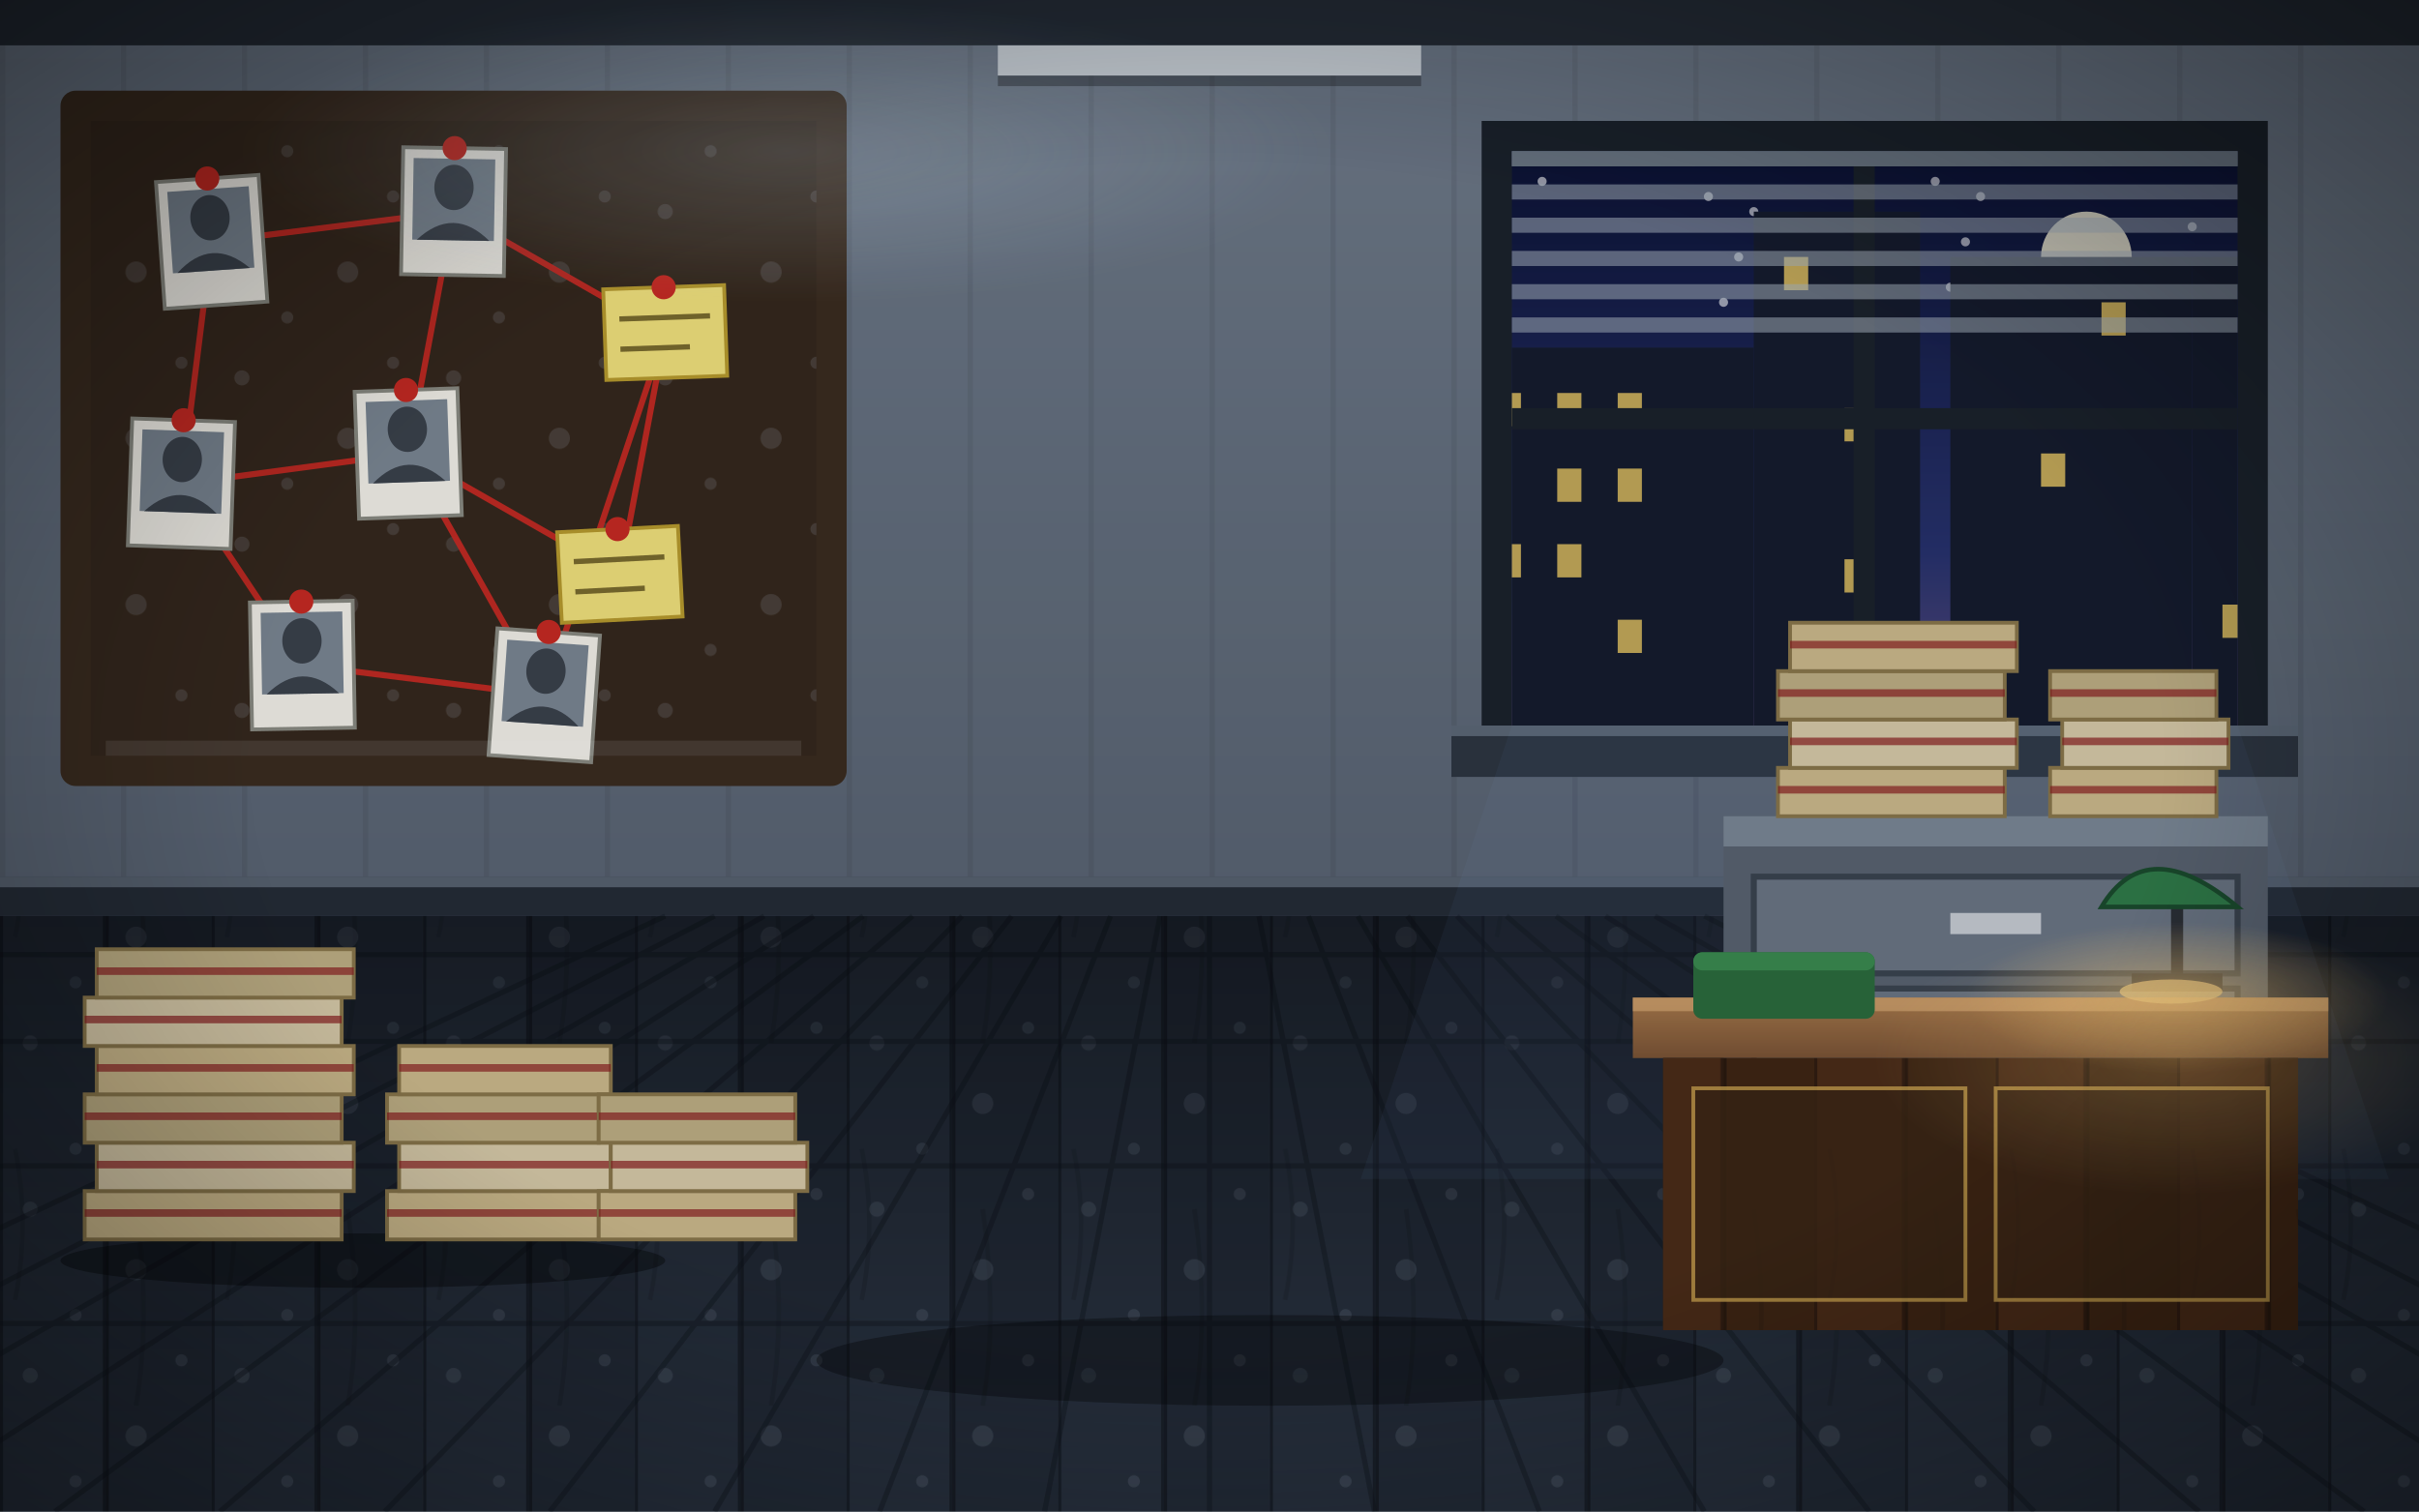
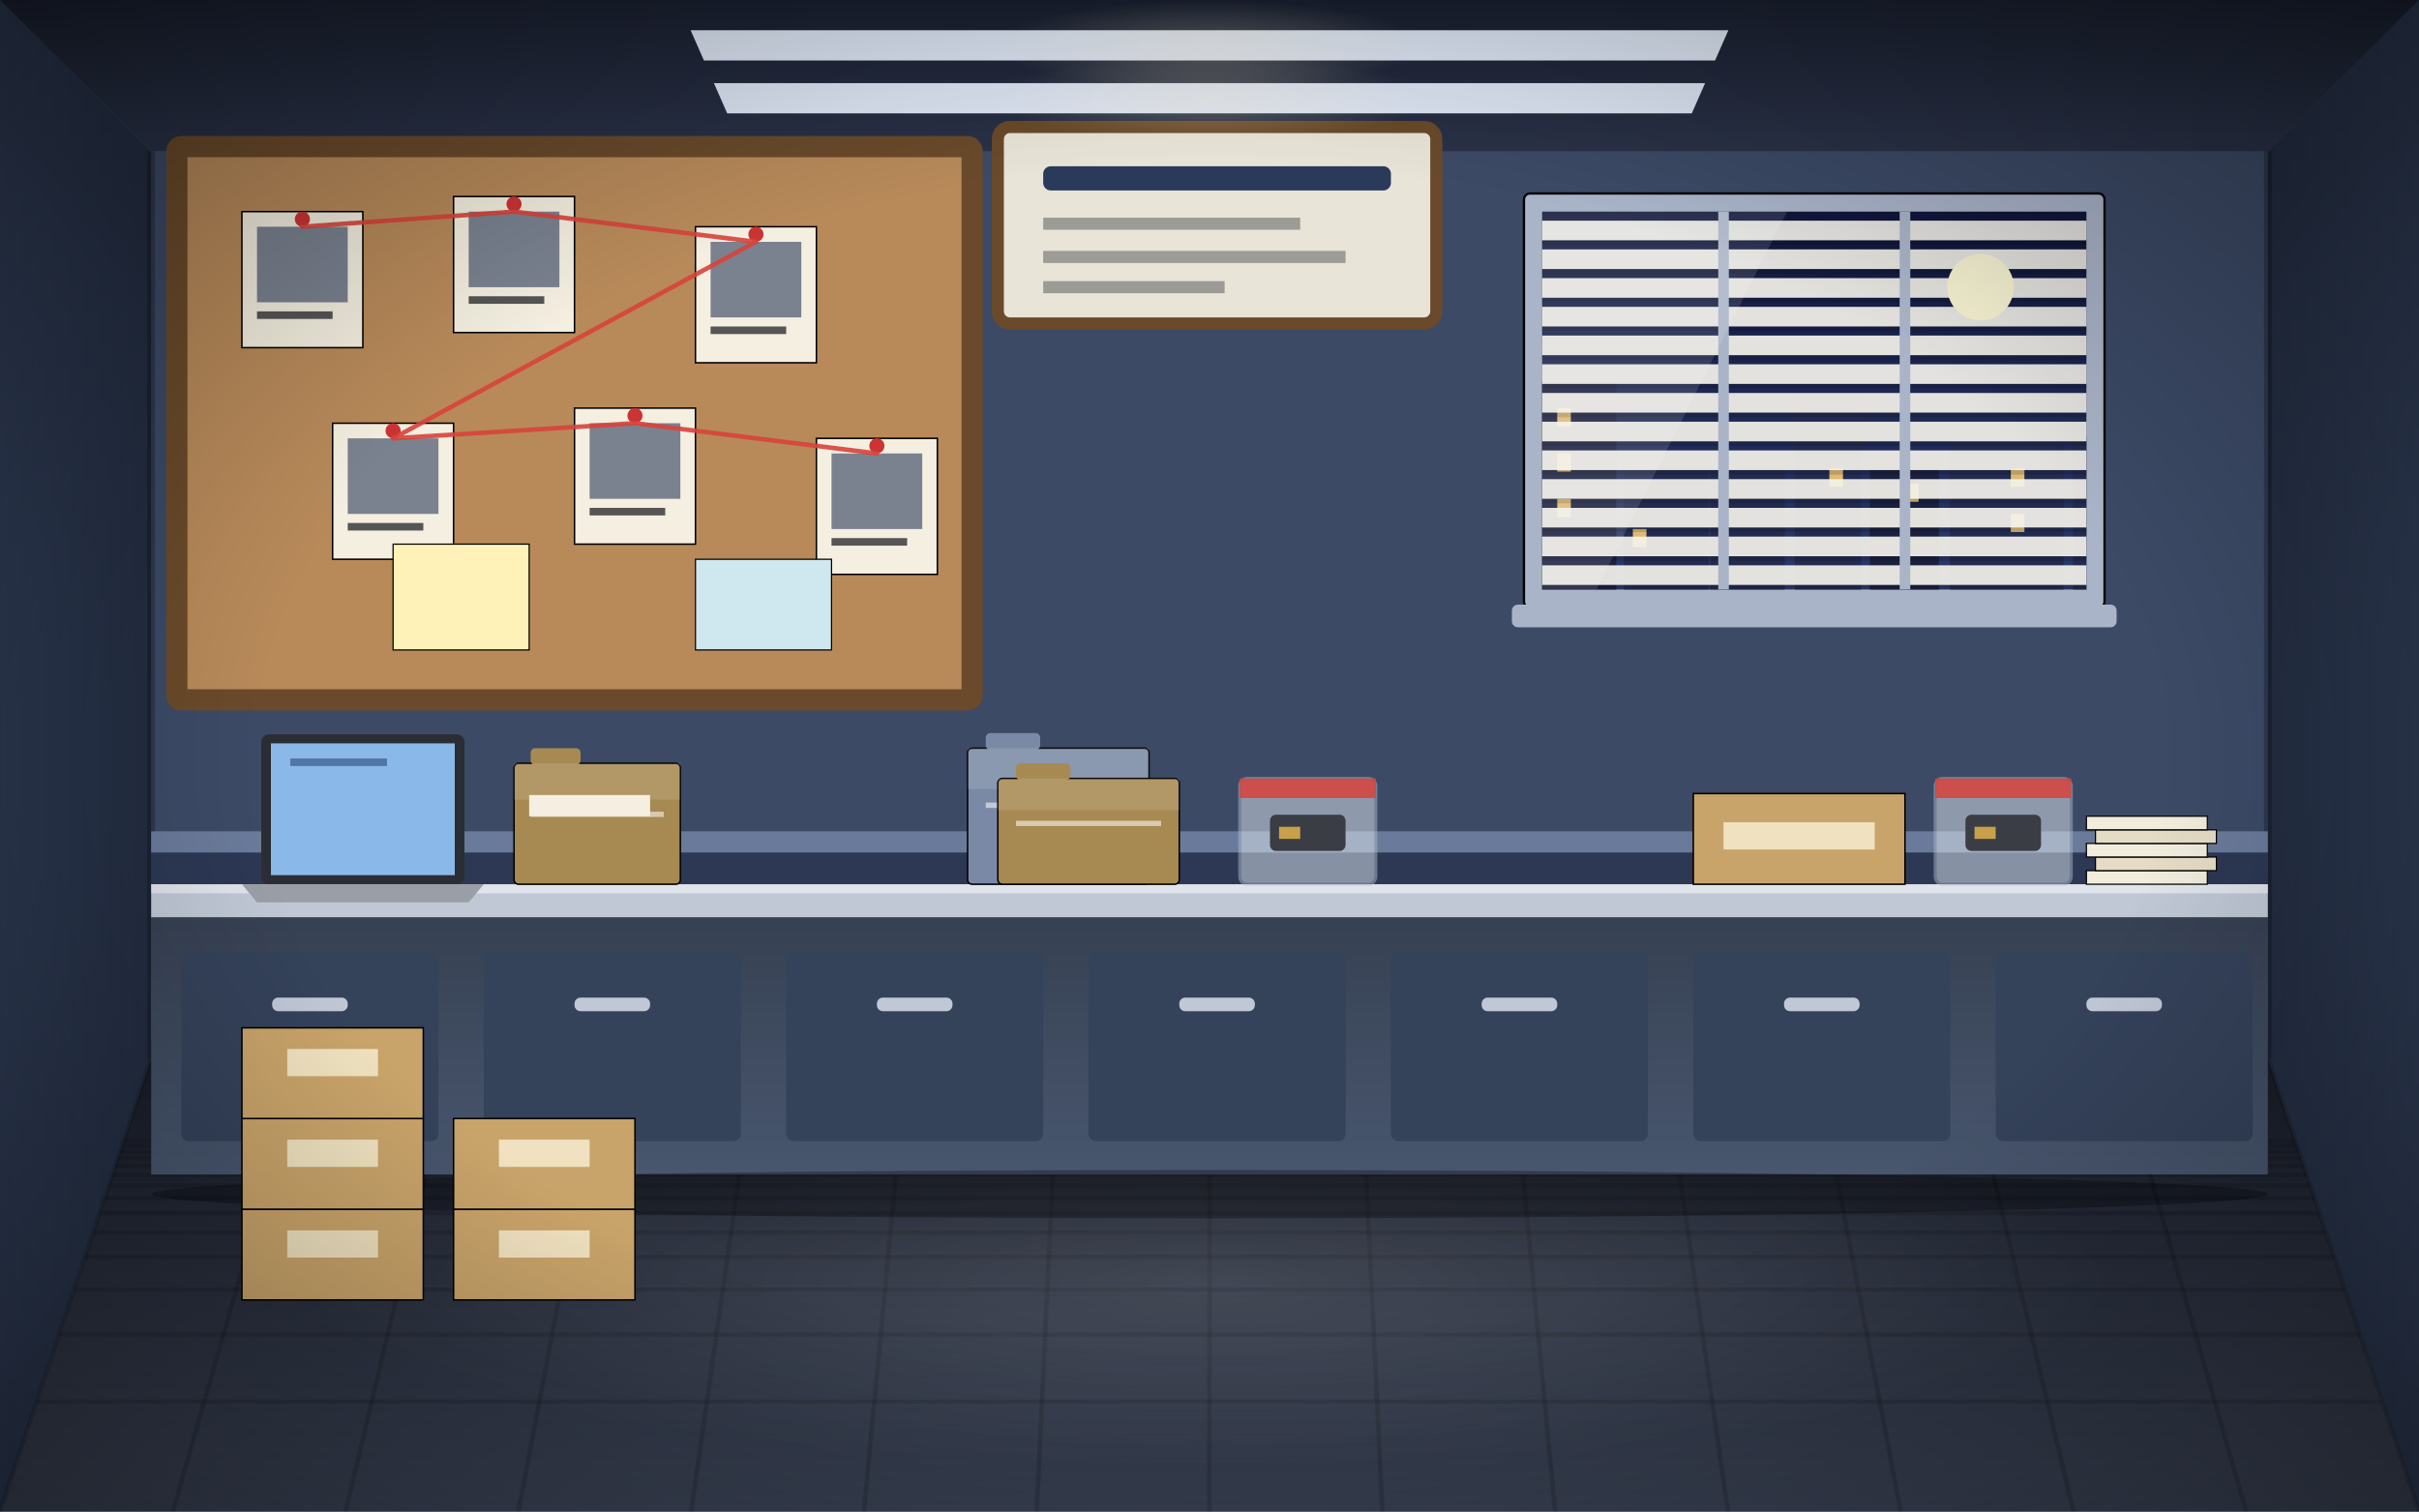
- <svg xmlns="http://www.w3.org/2000/svg" viewBox="0 0 160 100" preserveAspectRatio="xMidYMid slice" width="100%" height="100%">
+ <svg xmlns="http://www.w3.org/2000/svg" viewBox="0 0 160 100" preserveAspectRatio="xMidYMid slice" width="1920" height="1200">
  <defs>
-     <radialGradient id="vgl20" cx="0.5" cy="0.5" r="0.78">
+     <linearGradient id="pr1" x1="0" y1="0" x2="1" y2="0">
+       <stop offset="0" stop-color="#2c3850" />
+       <stop offset="1" stop-color="#222c40" />
+     </linearGradient>
+     <linearGradient id="pr2" x1="0" y1="0" x2="1" y2="0">
+       <stop offset="0" stop-color="#222c40" />
+       <stop offset="1" stop-color="#2c3850" />
+     </linearGradient>
+     <linearGradient id="pr3" x1="0" y1="0" x2="0" y2="1">
+       <stop offset="0" stop-color="#1a2030" />
+       <stop offset="1" stop-color="#2a3248" />
+     </linearGradient>
+     <linearGradient id="pr4" x1="0" y1="0" x2="0" y2="1">
+       <stop offset="0" stop-color="#171b26" />
+       <stop offset="1" stop-color="#3a4254" />
+     </linearGradient>
+     <radialGradient id="pr5" cx="0.5" cy="0.5" r="0.5">
+       <stop offset="0" stop-color="#fff" stop-opacity="0.12" />
+       <stop offset="1" stop-color="#fff" stop-opacity="0" />
+     </radialGradient>
+     <linearGradient id="pr6" x1="0" y1="0" x2="0" y2="1">
+       <stop offset="0" stop-color="#10163a" />
+       <stop offset="1" stop-color="#2a3a6a" />
+     </linearGradient>
+     <clipPath id="pr7">
+       <rect x="102" y="14" width="36" height="25" />
+     </clipPath>
+     <linearGradient id="pr8" x1="0" y1="0" x2="0" y2="1">
+       <stop offset="0" stop-color="#000" stop-opacity="0.25" />
+       <stop offset="1" stop-color="#000" stop-opacity="0" />
+     </linearGradient>
+     <radialGradient id="pr9" cx="0.5" cy="0.5" r="0.5">
+       <stop offset="0" stop-color="#fff4d0" stop-opacity="0.25" />
+       <stop offset="1" stop-color="#fff4d0" stop-opacity="0" />
+     </radialGradient>
+     <radialGradient id="pr10" cx="0.5" cy="0.5" r="0.5">
+       <stop offset="0" stop-color="#fff4d0" stop-opacity="0.25" />
+       <stop offset="1" stop-color="#fff4d0" stop-opacity="0" />
+     </radialGradient>
+     <radialGradient id="pr11" cx="0.5" cy="0.5" r="0.78">
      <stop offset="0.5" stop-color="#000" stop-opacity="0" />
-       <stop offset="1" stop-color="#000" stop-opacity="0.55" />
-     </radialGradient>
-     <linearGradient id="pwl20" x1="0" y1="0" x2="0" y2="1">
-       <stop offset="0" stop-color="#6f7a88" />
-       <stop offset="1" stop-color="#4a5360" />
-     </linearGradient>
-     <pattern id="cpl20" width="14" height="24" patternUnits="userSpaceOnUse">
-       <rect width="14" height="24" fill="#2a3340" />
-       <rect x="7" width="7" height="24" fill="#252d39" />
-       <path d="M0 0V24M7 0V24" stroke="#000" stroke-opacity=".35" stroke-width=".4" />
-       <path d="M1 4Q2 9 1 14M9 8Q10 15 9 21" stroke="#000" stroke-opacity=".12" stroke-width=".3" fill="none" />
-     </pattern>
-     <pattern id="spl20" width="14" height="11" patternUnits="userSpaceOnUse">
-       <circle cx="2" cy="3" r=".5" fill="#8a97a8" opacity="0.22" />
-       <circle cx="9" cy="7" r=".7" fill="#8a97a8" opacity="0.22" />
-       <circle cx="12" cy="2" r=".4" fill="#8a97a8" opacity="0.22" />
-       <circle cx="5" cy="10" r=".4" fill="#8a97a8" opacity="0.22" />
-     </pattern>
-     <linearGradient id="fgll20" x1="0" y1="0" x2="0" y2="1">
-       <stop offset="0" stop-color="#000" stop-opacity="0.45" />
-       <stop offset="1" stop-color="#000" stop-opacity="0" />
-     </linearGradient>
-     <pattern id="ckl20" width="14" height="11" patternUnits="userSpaceOnUse">
-       <circle cx="2" cy="3" r=".5" fill="#4a3220" opacity="0.45" />
-       <circle cx="9" cy="7" r=".7" fill="#4a3220" opacity="0.45" />
-       <circle cx="12" cy="2" r=".4" fill="#4a3220" opacity="0.45" />
-       <circle cx="5" cy="10" r=".4" fill="#4a3220" opacity="0.45" />
-     </pattern>
-     <linearGradient id="nkl20" x1="0" y1="0" x2="0" y2="1">
-       <stop offset="0" stop-color="#0a1030" />
-       <stop offset="0.7" stop-color="#26306a" />
-       <stop offset="1" stop-color="#5a4a7a" />
-     </linearGradient>
-     <clipPath id="cwl20">
-       <rect x="100" y="10" width="48" height="38" />
-     </clipPath>
-     <linearGradient id="tpl20" x1="0" y1="0" x2="0" y2="1">
-       <stop offset="0" stop-color="#a87848" />
-       <stop offset="1" stop-color="#7a5232" />
-     </linearGradient>
-     <pattern id="wdl20" width="12" height="24" patternUnits="userSpaceOnUse">
-       <rect width="12" height="24" fill="#4a2a14" />
-       <rect x="6" width="6" height="24" fill="#3e2410" />
-       <path d="M0 0V24M6 0V24" stroke="#000" stroke-opacity=".35" stroke-width=".4" />
-       <path d="M1 4Q2 9 1 14M8 8Q9 15 8 21" stroke="#000" stroke-opacity=".12" stroke-width=".3" fill="none" />
-     </pattern>
-     <radialGradient id="lml20" cx="0.5" cy="0.5" r="0.5">
-       <stop offset="0" stop-color="#ffcf7a" stop-opacity="0.5" />
-       <stop offset="1" stop-color="#ffcf7a" stop-opacity="0" />
-     </radialGradient>
-     <radialGradient id="cll20" cx="0.5" cy="0.5" r="0.5">
-       <stop offset="0" stop-color="#dff2ff" stop-opacity="0.35" />
-       <stop offset="1" stop-color="#dff2ff" stop-opacity="0" />
+       <stop offset="1" stop-color="#000" stop-opacity="0.5" />
    </radialGradient>
  </defs>
-   <rect x="0" y="0" width="160" height="100" fill="url(#pwl20)" />
-   <rect x="0" y="0" width="0.35" height="66" fill="#000" opacity=".07" />
-   <rect x="8" y="0" width="0.35" height="66" fill="#000" opacity=".07" />
-   <rect x="16" y="0" width="0.35" height="66" fill="#000" opacity=".07" />
-   <rect x="24" y="0" width="0.35" height="66" fill="#000" opacity=".07" />
-   <rect x="32" y="0" width="0.35" height="66" fill="#000" opacity=".07" />
-   <rect x="40" y="0" width="0.35" height="66" fill="#000" opacity=".07" />
-   <rect x="48" y="0" width="0.35" height="66" fill="#000" opacity=".07" />
-   <rect x="56" y="0" width="0.35" height="66" fill="#000" opacity=".07" />
-   <rect x="64" y="0" width="0.35" height="66" fill="#000" opacity=".07" />
-   <rect x="72" y="0" width="0.35" height="66" fill="#000" opacity=".07" />
-   <rect x="80" y="0" width="0.35" height="66" fill="#000" opacity=".07" />
-   <rect x="88" y="0" width="0.35" height="66" fill="#000" opacity=".07" />
-   <rect x="96" y="0" width="0.35" height="66" fill="#000" opacity=".07" />
-   <rect x="104" y="0" width="0.35" height="66" fill="#000" opacity=".07" />
-   <rect x="112" y="0" width="0.35" height="66" fill="#000" opacity=".07" />
-   <rect x="120" y="0" width="0.35" height="66" fill="#000" opacity=".07" />
-   <rect x="128" y="0" width="0.35" height="66" fill="#000" opacity=".07" />
-   <rect x="136" y="0" width="0.35" height="66" fill="#000" opacity=".07" />
-   <rect x="144" y="0" width="0.35" height="66" fill="#000" opacity=".07" />
-   <rect x="152" y="0" width="0.35" height="66" fill="#000" opacity=".07" />
-   <rect x="0" y="58" width="160" height="2.6" fill="#232a33" />
-   <rect x="0" y="58" width="160" height="0.7" fill="#8a97a8" opacity=".5" />
-   <rect x="0" y="0" width="160" height="3" fill="#232a33" />
-   <rect x="0" y="60.6" width="160" height="39.4" fill="url(#cpl20)" />
-   <rect x="0" y="60.6" width="160" height="39.4" fill="url(#spl20)" />
-   <g stroke="#10151c" stroke-width=".35" opacity="0.4">
-     <line x1="44" y1="60.6" x2="-40" y2="100" />
-     <line x1="47.273" y1="60.6" x2="-29.091" y2="100" />
-     <line x1="50.545" y1="60.6" x2="-18.182" y2="100" />
-     <line x1="53.818" y1="60.6" x2="-7.273" y2="100" />
-     <line x1="57.091" y1="60.6" x2="3.636" y2="100" />
-     <line x1="60.364" y1="60.6" x2="14.545" y2="100" />
-     <line x1="63.636" y1="60.6" x2="25.455" y2="100" />
-     <line x1="66.909" y1="60.6" x2="36.364" y2="100" />
-     <line x1="70.182" y1="60.6" x2="47.273" y2="100" />
-     <line x1="73.455" y1="60.6" x2="58.182" y2="100" />
-     <line x1="76.727" y1="60.6" x2="69.091" y2="100" />
-     <line x1="80" y1="60.6" x2="80" y2="100" />
-     <line x1="83.273" y1="60.6" x2="90.909" y2="100" />
-     <line x1="86.545" y1="60.6" x2="101.818" y2="100" />
-     <line x1="89.818" y1="60.6" x2="112.727" y2="100" />
-     <line x1="93.091" y1="60.6" x2="123.636" y2="100" />
-     <line x1="96.364" y1="60.6" x2="134.545" y2="100" />
-     <line x1="99.636" y1="60.6" x2="145.455" y2="100" />
-     <line x1="102.909" y1="60.6" x2="156.364" y2="100" />
-     <line x1="106.182" y1="60.6" x2="167.273" y2="100" />
-     <line x1="109.455" y1="60.6" x2="178.182" y2="100" />
-     <line x1="112.727" y1="60.6" x2="189.091" y2="100" />
-     <line x1="116" y1="60.6" x2="200" y2="100" />
-     <line x1="0" y1="63.154" x2="160" y2="63.154" />
-     <line x1="0" y1="68.898" x2="160" y2="68.898" />
-     <line x1="0" y1="77.133" x2="160" y2="77.133" />
-     <line x1="0" y1="87.562" x2="160" y2="87.562" />
+   <rect x="0" y="0" width="160" height="100" fill="#3c4a66" />
+   <polygon points="0,0 10,10 10,70 0,100" fill="url(#pr1)" />
+   <polygon points="160,0 150,10 150,70 160,100" fill="url(#pr2)" />
+   <rect x="10" y="10" width="140" height="60" fill="#3c4a66" />
+   <polygon points="0,0 160,0 150,10 10,10" fill="url(#pr3)" />
+   <polygon points="0,100 10,70 150,70 160,100" fill="url(#pr4)" />
+   <line x1="10" y1="70" x2="-3.5" y2="110.5" stroke="#000" stroke-width="0.3" opacity="0.16" />
+   <line x1="20" y1="70" x2="8.43" y2="110.5" stroke="#000" stroke-width="0.3" opacity="0.16" />
+   <line x1="30" y1="70" x2="20.36" y2="110.5" stroke="#000" stroke-width="0.3" opacity="0.16" />
+   <line x1="40" y1="70" x2="32.29" y2="110.5" stroke="#000" stroke-width="0.3" opacity="0.16" />
+   <line x1="50" y1="70" x2="44.21" y2="110.5" stroke="#000" stroke-width="0.3" opacity="0.16" />
+   <line x1="60" y1="70" x2="56.14" y2="110.5" stroke="#000" stroke-width="0.3" opacity="0.16" />
+   <line x1="70" y1="70" x2="68.07" y2="110.5" stroke="#000" stroke-width="0.3" opacity="0.16" />
+   <line x1="80" y1="70" x2="80" y2="110.5" stroke="#000" stroke-width="0.3" opacity="0.16" />
+   <line x1="90" y1="70" x2="91.93" y2="110.5" stroke="#000" stroke-width="0.3" opacity="0.16" />
+   <line x1="100" y1="70" x2="103.86" y2="110.5" stroke="#000" stroke-width="0.3" opacity="0.16" />
+   <line x1="110" y1="70" x2="115.79" y2="110.5" stroke="#000" stroke-width="0.3" opacity="0.16" />
+   <line x1="120" y1="70" x2="127.71" y2="110.5" stroke="#000" stroke-width="0.3" opacity="0.16" />
+   <line x1="130" y1="70" x2="139.64" y2="110.5" stroke="#000" stroke-width="0.3" opacity="0.16" />
+   <line x1="140" y1="70" x2="151.57" y2="110.5" stroke="#000" stroke-width="0.3" opacity="0.16" />
+   <line x1="150" y1="70" x2="163.5" y2="110.5" stroke="#000" stroke-width="0.3" opacity="0.16" />
+   <line x1="2.42" y1="92.73" x2="157.58" y2="92.73" stroke="#000" stroke-width="0.28" opacity="0.144" />
+   <line x1="3.9" y1="88.29" x2="156.1" y2="88.29" stroke="#000" stroke-width="0.28" opacity="0.144" />
+   <line x1="4.9" y1="85.31" x2="155.1" y2="85.31" stroke="#000" stroke-width="0.28" opacity="0.144" />
+   <line x1="5.61" y1="83.16" x2="154.39" y2="83.16" stroke="#000" stroke-width="0.28" opacity="0.144" />
+   <line x1="6.15" y1="81.54" x2="153.85" y2="81.54" stroke="#000" stroke-width="0.28" opacity="0.144" />
+   <line x1="6.58" y1="80.27" x2="153.42" y2="80.27" stroke="#000" stroke-width="0.28" opacity="0.144" />
+   <line x1="6.91" y1="79.26" x2="153.09" y2="79.26" stroke="#000" stroke-width="0.28" opacity="0.144" />
+   <line x1="7.19" y1="78.43" x2="152.81" y2="78.43" stroke="#000" stroke-width="0.28" opacity="0.144" />
+   <line x1="7.42" y1="77.73" x2="152.58" y2="77.73" stroke="#000" stroke-width="0.28" opacity="0.144" />
+   <line x1="7.62" y1="77.14" x2="152.38" y2="77.14" stroke="#000" stroke-width="0.28" opacity="0.144" />
+   <line x1="7.79" y1="76.64" x2="152.21" y2="76.64" stroke="#000" stroke-width="0.28" opacity="0.144" />
+   <line x1="7.93" y1="76.2" x2="152.07" y2="76.2" stroke="#000" stroke-width="0.28" opacity="0.144" />
+   <line x1="8.06" y1="75.81" x2="151.94" y2="75.81" stroke="#000" stroke-width="0.28" opacity="0.144" />
+   <line x1="8.18" y1="75.47" x2="151.82" y2="75.47" stroke="#000" stroke-width="0.28" opacity="0.144" />
+   <line x1="10" y1="10" x2="10" y2="70" stroke="#000" stroke-width="0.5" opacity="0.25" />
+   <line x1="150" y1="10" x2="150" y2="70" stroke="#000" stroke-width="0.5" opacity="0.25" />
+   <rect x="10" y="68.6" width="140" height="1.4" fill="#000" opacity="0.18" />
+   <ellipse cx="80" cy="85" rx="60" ry="12" fill="url(#pr5)" />
+   <rect x="10" y="56" width="140" height="14" fill="#2c3854" />
+   <rect x="10" y="55" width="140" height="1.4" fill="#6a7a9a" />
+   <rect x="10" y="68.8" width="140" height="1.2" fill="#161b28" />
+   <rect x="11" y="9" width="54" height="38" fill="#6a4a2a" rx="1" />
+   <rect x="12.4" y="10.4" width="51.2" height="35.2" fill="#b88a5a" />
+   <rect x="16" y="14" width="8" height="9" fill="#f4efe0" stroke="#000" stroke-width="0.1" />
+   <rect x="17" y="15" width="6" height="5" fill="#7a8290" />
+   <rect x="17" y="20.6" width="5" height="0.5" fill="#555" />
+   <circle cx="20" cy="14.5" r="0.5" fill="#c33" />
+   <rect x="30" y="13" width="8" height="9" fill="#f4efe0" stroke="#000" stroke-width="0.1" />
+   <rect x="31" y="14" width="6" height="5" fill="#7a8290" />
+   <rect x="31" y="19.6" width="5" height="0.5" fill="#555" />
+   <circle cx="34" cy="13.5" r="0.5" fill="#c33" />
+   <rect x="46" y="15" width="8" height="9" fill="#f4efe0" stroke="#000" stroke-width="0.1" />
+   <rect x="47" y="16" width="6" height="5" fill="#7a8290" />
+   <rect x="47" y="21.6" width="5" height="0.5" fill="#555" />
+   <circle cx="50" cy="15.5" r="0.5" fill="#c33" />
+   <rect x="22" y="28" width="8" height="9" fill="#f4efe0" stroke="#000" stroke-width="0.1" />
+   <rect x="23" y="29" width="6" height="5" fill="#7a8290" />
+   <rect x="23" y="34.6" width="5" height="0.5" fill="#555" />
+   <circle cx="26" cy="28.5" r="0.5" fill="#c33" />
+   <rect x="38" y="27" width="8" height="9" fill="#f4efe0" stroke="#000" stroke-width="0.1" />
+   <rect x="39" y="28" width="6" height="5" fill="#7a8290" />
+   <rect x="39" y="33.6" width="5" height="0.5" fill="#555" />
+   <circle cx="42" cy="27.5" r="0.5" fill="#c33" />
+   <rect x="54" y="29" width="8" height="9" fill="#f4efe0" stroke="#000" stroke-width="0.1" />
+   <rect x="55" y="30" width="6" height="5" fill="#7a8290" />
+   <rect x="55" y="35.6" width="5" height="0.5" fill="#555" />
+   <circle cx="58" cy="29.5" r="0.5" fill="#c33" />
+   <path d="M20 15L34 14L50 16L26 29L42 28L58 30" fill="none" stroke="#d8423a" stroke-width="0.3" stroke-linecap="round" stroke-linejoin="round" opacity="0.9" />
+   <rect x="26" y="36" width="9" height="7" fill="#fff2b8" stroke="#000" stroke-width="0.08" />
+   <rect x="46" y="37" width="9" height="6" fill="#cfe8f0" stroke="#000" stroke-width="0.08" />
+   <rect x="66" y="8.4" width="29" height="13" fill="#e8e4d8" rx="0.8" stroke="#6a4a2a" stroke-width="0.8" />
+   <rect x="69" y="11" width="23" height="1.6" fill="#2a3a5a" rx="0.5" />
+   <rect x="69" y="14.4" width="17" height="0.8" fill="#6a6a6a" opacity="0.6" />
+   <rect x="69" y="16.6" width="20" height="0.8" fill="#6a6a6a" opacity="0.6" />
+   <rect x="69" y="18.6" width="12" height="0.8" fill="#6a6a6a" opacity="0.6" />
+   <rect x="100.8" y="12.8" width="38.4" height="27.4" fill="#aab4c8" rx="0.4" stroke="#000" stroke-width="0.15" />
+   <rect x="102" y="14" width="36" height="25" fill="url(#pr6)" />
+   <g clip-path="url(#pr7)">
+     <rect x="102" y="25.23" width="4.91" height="15.77" fill="#1a2040" />
+     <rect x="103" y="27" width="0.9" height="1.2" fill="#ffd27a" opacity="0.85" />
+     <rect x="103" y="30" width="0.9" height="1.2" fill="#ffd27a" opacity="0.85" />
+     <rect x="103" y="33" width="0.9" height="1.2" fill="#ffd27a" opacity="0.85" />
+     <rect x="107.41" y="30.82" width="5.6" height="10.18" fill="#222a50" />
+     <rect x="108" y="35" width="0.9" height="1.2" fill="#ffd27a" opacity="0.85" />
+     <rect x="113.11" y="30.88" width="4.94" height="10.12" fill="#222a50" />
+     <rect x="118.71" y="26.11" width="4.39" height="14.89" fill="#222a50" />
+     <rect x="121" y="31" width="0.9" height="1.2" fill="#ffd27a" opacity="0.85" />
+     <rect x="123.68" y="30.61" width="4.57" height="10.39" fill="#1a2040" />
+     <rect x="126" y="32" width="0.9" height="1.2" fill="#ffd27a" opacity="0.85" />
+     <rect x="128.97" y="29.29" width="7.52" height="11.71" fill="#222a50" />
+     <rect x="133" y="31" width="0.9" height="1.2" fill="#ffd27a" opacity="0.85" />
+     <rect x="133" y="34" width="0.9" height="1.2" fill="#ffd27a" opacity="0.85" />
+     <rect x="137.12" y="28.87" width="5.24" height="12.13" fill="#222a50" />
+     <rect x="140" y="30" width="0.9" height="1.2" fill="#ffd27a" opacity="0.85" />
+     <rect x="140" y="36" width="0.9" height="1.2" fill="#ffd27a" opacity="0.85" />
  </g>
-   <rect x="0" y="60.6" width="160" height="39.4" fill="url(#fgll20)" />
-   <rect x="4" y="6" width="52" height="46" fill="#3a2a1c" rx="1" />
-   <rect x="6" y="8" width="48" height="42" fill="url(#ckl20)" />
-   <rect x="6" y="8" width="48" height="42" fill="url(#spl20)" />
-   <rect x="6" y="8" width="48" height="42" fill="#000" opacity=".1" />
-   <g stroke="#c8281f" stroke-width=".4" fill="none" opacity=".95">
-     <path d="M14 16L30 14L44 22L41 38L27 30L12 32L14 16" />
-     <path d="M30 14L27 30L36 46L20 44L12 32" />
-     <path d="M44 22L36 46" />
-   </g>
-   <g transform="rotate(-4 14 16)">
-     <rect x="10.6" y="11.8" width="6.8" height="8.4" fill="#f4f1e8" stroke="#8a8a80" stroke-width=".25" />
-     <rect x="11.3" y="12.5" width="5.4" height="5.4" fill="#7a8590" />
-     <ellipse cx="14" cy="14.4" rx="1.3" ry="1.5" fill="#3a4048" />
-     <path d="M11.6 17.9Q14 15.6 16.4 17.9Z" fill="#3a4048" />
-     <circle cx="14" cy="11.8" r=".8" fill="#c8281f" />
-   </g>
-   <g transform="rotate(1 30 14)">
-     <rect x="26.6" y="9.8" width="6.8" height="8.4" fill="#f4f1e8" stroke="#8a8a80" stroke-width=".25" />
-     <rect x="27.3" y="10.5" width="5.4" height="5.4" fill="#7a8590" />
-     <ellipse cx="30" cy="12.4" rx="1.3" ry="1.5" fill="#3a4048" />
-     <path d="M27.6 15.9Q30 13.6 32.4 15.9Z" fill="#3a4048" />
-     <circle cx="30" cy="9.8" r=".8" fill="#c8281f" />
-   </g>
-   <g transform="rotate(-2 44 22)">
-     <rect x="40" y="19" width="8" height="6" fill="#f3e27a" stroke="#b89a2a" stroke-width=".25" />
-     <path d="M41 21H47M41 23H45.6" stroke="#7a6a2a" stroke-width=".35" />
-     <circle cx="44" cy="19" r=".8" fill="#c8281f" />
-   </g>
-   <g transform="rotate(2 12 32)">
-     <rect x="8.6" y="27.8" width="6.8" height="8.4" fill="#f4f1e8" stroke="#8a8a80" stroke-width=".25" />
-     <rect x="9.3" y="28.5" width="5.4" height="5.4" fill="#7a8590" />
-     <ellipse cx="12" cy="30.4" rx="1.3" ry="1.5" fill="#3a4048" />
-     <path d="M9.6 33.9Q12 31.6 14.4 33.9Z" fill="#3a4048" />
-     <circle cx="12" cy="27.8" r=".8" fill="#c8281f" />
-   </g>
-   <g transform="rotate(-2 27 30)">
-     <rect x="23.6" y="25.8" width="6.8" height="8.4" fill="#f4f1e8" stroke="#8a8a80" stroke-width=".25" />
-     <rect x="24.3" y="26.5" width="5.4" height="5.4" fill="#7a8590" />
-     <ellipse cx="27" cy="28.4" rx="1.3" ry="1.5" fill="#3a4048" />
-     <path d="M24.6 31.9Q27 29.6 29.4 31.9Z" fill="#3a4048" />
-     <circle cx="27" cy="25.8" r=".8" fill="#c8281f" />
-   </g>
-   <g transform="rotate(-3 41 38)">
-     <rect x="37" y="35" width="8" height="6" fill="#f3e27a" stroke="#b89a2a" stroke-width=".25" />
-     <path d="M38 37H44M38 39H42.6" stroke="#7a6a2a" stroke-width=".35" />
-     <circle cx="41" cy="35" r=".8" fill="#c8281f" />
-   </g>
-   <g transform="rotate(-1 20 44)">
-     <rect x="16.6" y="39.8" width="6.8" height="8.4" fill="#f4f1e8" stroke="#8a8a80" stroke-width=".25" />
-     <rect x="17.3" y="40.5" width="5.4" height="5.4" fill="#7a8590" />
-     <ellipse cx="20" cy="42.4" rx="1.3" ry="1.5" fill="#3a4048" />
-     <path d="M17.6 45.9Q20 43.6 22.4 45.9Z" fill="#3a4048" />
-     <circle cx="20" cy="39.8" r=".8" fill="#c8281f" />
-   </g>
-   <g transform="rotate(4 36 46)">
-     <rect x="32.6" y="41.8" width="6.8" height="8.4" fill="#f4f1e8" stroke="#8a8a80" stroke-width=".25" />
-     <rect x="33.3" y="42.5" width="5.4" height="5.4" fill="#7a8590" />
-     <ellipse cx="36" cy="44.4" rx="1.3" ry="1.5" fill="#3a4048" />
-     <path d="M33.6 47.9Q36 45.6 38.4 47.9Z" fill="#3a4048" />
-     <circle cx="36" cy="41.8" r=".8" fill="#c8281f" />
-   </g>
-   <rect x="7" y="49" width="46" height="1" fill="#fff" opacity=".1" />
-   <rect x="98" y="8" width="52" height="42" fill="#1a2028" />
-   <rect x="100" y="10" width="48" height="38" fill="url(#nkl20)" />
-   <circle cx="102" cy="12" r=".3" fill="#fff" opacity=".6" />
-   <circle cx="131" cy="13" r=".3" fill="#fff" opacity=".6" />
-   <circle cx="116" cy="14" r=".3" fill="#fff" opacity=".6" />
-   <circle cx="145" cy="15" r=".3" fill="#fff" opacity=".6" />
-   <circle cx="130" cy="16" r=".3" fill="#fff" opacity=".6" />
-   <circle cx="115" cy="17" r=".3" fill="#fff" opacity=".6" />
-   <circle cx="144" cy="18" r=".3" fill="#fff" opacity=".6" />
-   <circle cx="129" cy="19" r=".3" fill="#fff" opacity=".6" />
-   <circle cx="114" cy="20" r=".3" fill="#fff" opacity=".6" />
-   <circle cx="143" cy="21" r=".3" fill="#fff" opacity=".6" />
-   <circle cx="128" cy="12" r=".3" fill="#fff" opacity=".6" />
-   <circle cx="113" cy="13" r=".3" fill="#fff" opacity=".6" />
-   <circle cx="138" cy="17" r="3" fill="#f1ecd2" opacity=".85" />
-   <rect clip-path="url(#cwl20)" x="-2" y="35" width="14" height="52" fill="#141a2a" />
-   <rect clip-path="url(#cwl20)" x="12" y="17" width="19" height="70" fill="#141a2a" />
-   <rect clip-path="url(#cwl20)" x="18" y="25" width="1.6" height="2.2" fill="#ffd866" opacity=".75" />
-   <rect clip-path="url(#cwl20)" x="22" y="25" width="1.6" height="2.2" fill="#ffd866" opacity=".75" />
-   <rect clip-path="url(#cwl20)" x="26" y="25" width="1.6" height="2.2" fill="#ffd866" opacity=".75" />
-   <rect clip-path="url(#cwl20)" x="14" y="30" width="1.6" height="2.2" fill="#ffd866" opacity=".75" />
-   <rect clip-path="url(#cwl20)" x="26" y="30" width="1.6" height="2.2" fill="#ffd866" opacity=".75" />
-   <rect clip-path="url(#cwl20)" x="14" y="35" width="1.6" height="2.2" fill="#ffd866" opacity=".75" />
-   <rect clip-path="url(#cwl20)" x="22" y="35" width="1.6" height="2.2" fill="#ffd866" opacity=".75" />
-   <rect clip-path="url(#cwl20)" x="26" y="35" width="1.6" height="2.2" fill="#ffd866" opacity=".75" />
-   <rect clip-path="url(#cwl20)" x="32" y="20" width="9" height="67" fill="#141a2a" />
-   <rect clip-path="url(#cwl20)" x="38" y="23" width="1.6" height="2.2" fill="#ffd866" opacity=".75" />
-   <rect clip-path="url(#cwl20)" x="38" y="33" width="1.6" height="2.2" fill="#ffd866" opacity=".75" />
-   <rect clip-path="url(#cwl20)" x="43" y="32" width="13" height="55" fill="#141a2a" />
-   <rect clip-path="url(#cwl20)" x="45" y="40" width="1.6" height="2.2" fill="#ffd866" opacity=".75" />
-   <rect clip-path="url(#cwl20)" x="58" y="32" width="19" height="55" fill="#141a2a" />
-   <rect clip-path="url(#cwl20)" x="60" y="40" width="1.6" height="2.2" fill="#ffd866" opacity=".75" />
-   <rect clip-path="url(#cwl20)" x="68" y="40" width="1.6" height="2.2" fill="#ffd866" opacity=".75" />
-   <rect clip-path="url(#cwl20)" x="78" y="23" width="17" height="64" fill="#141a2a" />
-   <rect clip-path="url(#cwl20)" x="84" y="31" width="1.6" height="2.2" fill="#ffd866" opacity=".75" />
-   <rect clip-path="url(#cwl20)" x="92" y="31" width="1.6" height="2.2" fill="#ffd866" opacity=".75" />
-   <rect clip-path="url(#cwl20)" x="84" y="36" width="1.6" height="2.2" fill="#ffd866" opacity=".75" />
-   <rect clip-path="url(#cwl20)" x="88" y="36" width="1.6" height="2.2" fill="#ffd866" opacity=".75" />
-   <rect clip-path="url(#cwl20)" x="92" y="41" width="1.6" height="2.2" fill="#ffd866" opacity=".75" />
-   <rect clip-path="url(#cwl20)" x="97" y="23" width="19" height="64" fill="#141a2a" />
-   <rect clip-path="url(#cwl20)" x="99" y="26" width="1.6" height="2.2" fill="#ffd866" opacity=".75" />
-   <rect clip-path="url(#cwl20)" x="103" y="26" width="1.6" height="2.2" fill="#ffd866" opacity=".75" />
-   <rect clip-path="url(#cwl20)" x="107" y="26" width="1.6" height="2.2" fill="#ffd866" opacity=".75" />
-   <rect clip-path="url(#cwl20)" x="103" y="31" width="1.6" height="2.2" fill="#ffd866" opacity=".75" />
-   <rect clip-path="url(#cwl20)" x="107" y="31" width="1.6" height="2.2" fill="#ffd866" opacity=".75" />
-   <rect clip-path="url(#cwl20)" x="99" y="36" width="1.6" height="2.2" fill="#ffd866" opacity=".75" />
-   <rect clip-path="url(#cwl20)" x="103" y="36" width="1.6" height="2.2" fill="#ffd866" opacity=".75" />
-   <rect clip-path="url(#cwl20)" x="107" y="41" width="1.6" height="2.2" fill="#ffd866" opacity=".75" />
-   <rect clip-path="url(#cwl20)" x="116" y="14" width="11" height="73" fill="#141a2a" />
-   <rect clip-path="url(#cwl20)" x="118" y="17" width="1.6" height="2.2" fill="#ffd866" opacity=".75" />
-   <rect clip-path="url(#cwl20)" x="122" y="27" width="1.6" height="2.2" fill="#ffd866" opacity=".75" />
-   <rect clip-path="url(#cwl20)" x="122" y="37" width="1.6" height="2.2" fill="#ffd866" opacity=".75" />
-   <rect clip-path="url(#cwl20)" x="129" y="17" width="16" height="70" fill="#141a2a" />
-   <rect clip-path="url(#cwl20)" x="139" y="20" width="1.6" height="2.2" fill="#ffd866" opacity=".75" />
-   <rect clip-path="url(#cwl20)" x="135" y="30" width="1.6" height="2.2" fill="#ffd866" opacity=".75" />
-   <rect clip-path="url(#cwl20)" x="145" y="17" width="12" height="70" fill="#141a2a" />
-   <rect clip-path="url(#cwl20)" x="151" y="35" width="1.6" height="2.2" fill="#ffd866" opacity=".75" />
-   <rect clip-path="url(#cwl20)" x="147" y="40" width="1.6" height="2.2" fill="#ffd866" opacity=".75" />
-   <rect clip-path="url(#cwl20)" x="151" y="40" width="1.6" height="2.2" fill="#ffd866" opacity=".75" />
-   <rect clip-path="url(#cwl20)" x="158" y="17" width="21" height="70" fill="#141a2a" />
-   <rect clip-path="url(#cwl20)" x="168" y="20" width="1.6" height="2.2" fill="#ffd866" opacity=".75" />
-   <rect clip-path="url(#cwl20)" x="160" y="25" width="1.6" height="2.2" fill="#ffd866" opacity=".75" />
-   <rect clip-path="url(#cwl20)" x="176" y="25" width="1.6" height="2.2" fill="#ffd866" opacity=".75" />
-   <rect clip-path="url(#cwl20)" x="176" y="30" width="1.6" height="2.2" fill="#ffd866" opacity=".75" />
-   <rect clip-path="url(#cwl20)" x="164" y="35" width="1.6" height="2.2" fill="#ffd866" opacity=".75" />
-   <rect clip-path="url(#cwl20)" x="172" y="35" width="1.6" height="2.2" fill="#ffd866" opacity=".75" />
-   <rect x="122.6" y="10" width="1.4" height="38" fill="#1a2028" />
-   <rect x="100" y="27" width="48" height="1.4" fill="#1a2028" />
-   <rect x="96" y="48" width="56" height="3.4" fill="#2c343e" />
-   <rect x="96" y="48" width="56" height="0.7" fill="#8a97a8" opacity=".5" />
-   <rect x="100" y="10" width="48" height="1" fill="#aab4c0" opacity=".55" />
-   <rect x="100" y="12.2" width="48" height="1" fill="#aab4c0" opacity=".55" />
-   <rect x="100" y="14.4" width="48" height="1" fill="#aab4c0" opacity=".55" />
-   <rect x="100" y="16.6" width="48" height="1" fill="#aab4c0" opacity=".55" />
-   <rect x="100" y="18.8" width="48" height="1" fill="#aab4c0" opacity=".55" />
-   <rect x="100" y="21" width="48" height="1" fill="#aab4c0" opacity=".55" />
-   <rect x="100" y="10" width="48" height="1" fill="#6a7682" />
-   <path d="M100 48L90 78H158L148 48Z" fill="#7aa0d8" opacity=".06" />
-   <rect x="114" y="54" width="36" height="27" fill="#59626e" />
-   <rect x="114" y="54" width="36" height="2" fill="#7a8694" />
-   <rect x="116" y="58" width="32" height="6.4" fill="#6a7482" stroke="#3a424c" stroke-width=".4" />
-   <rect x="129" y="60.4" width="6" height="1.4" fill="#c8ccd2" />
-   <rect x="116" y="65.4" width="32" height="6.4" fill="#6a7482" stroke="#3a424c" stroke-width=".4" />
-   <rect x="129" y="67.8" width="6" height="1.4" fill="#c8ccd2" />
-   <rect x="116" y="72.8" width="32" height="6.4" fill="#6a7482" stroke="#3a424c" stroke-width=".4" />
-   <rect x="129" y="75.2" width="6" height="1.4" fill="#c8ccd2" />
-   <rect x="114" y="80" width="36" height="1.2" fill="#2a3038" />
-   <rect x="117.6" y="50.8" width="15" height="3.2" fill="#cdb98a" stroke="#8a7648" stroke-width=".25" />
-   <rect x="117.6" y="52" width="15" height="0.5" fill="#8a1c1c" opacity=".7" />
-   <rect x="118.4" y="47.6" width="15" height="3.2" fill="#d8caa6" stroke="#8a7648" stroke-width=".25" />
-   <rect x="118.4" y="48.8" width="15" height="0.5" fill="#8a1c1c" opacity=".7" />
-   <rect x="117.6" y="44.4" width="15" height="3.2" fill="#bfae82" stroke="#8a7648" stroke-width=".25" />
-   <rect x="117.6" y="45.6" width="15" height="0.5" fill="#8a1c1c" opacity=".7" />
-   <rect x="118.4" y="41.2" width="15" height="3.2" fill="#cdb98a" stroke="#8a7648" stroke-width=".25" />
-   <rect x="118.4" y="42.4" width="15" height="0.5" fill="#8a1c1c" opacity=".7" />
-   <rect x="135.6" y="50.8" width="11" height="3.2" fill="#cdb98a" stroke="#8a7648" stroke-width=".25" />
-   <rect x="135.6" y="52" width="11" height="0.5" fill="#8a1c1c" opacity=".7" />
-   <rect x="136.4" y="47.6" width="11" height="3.2" fill="#d8caa6" stroke="#8a7648" stroke-width=".25" />
-   <rect x="136.4" y="48.8" width="11" height="0.5" fill="#8a1c1c" opacity=".7" />
-   <rect x="135.6" y="44.4" width="11" height="3.2" fill="#bfae82" stroke="#8a7648" stroke-width=".25" />
-   <rect x="135.6" y="45.6" width="11" height="0.5" fill="#8a1c1c" opacity=".7" />
-   <ellipse cx="24" cy="83.4" rx="20" ry="1.8" fill="#000" opacity=".4" />
-   <rect x="5.6" y="78.8" width="17" height="3.2" fill="#cdb98a" stroke="#8a7648" stroke-width=".25" />
-   <rect x="5.6" y="80" width="17" height="0.5" fill="#8a1c1c" opacity=".7" />
-   <rect x="6.4" y="75.6" width="17" height="3.2" fill="#d8caa6" stroke="#8a7648" stroke-width=".25" />
-   <rect x="6.4" y="76.8" width="17" height="0.5" fill="#8a1c1c" opacity=".7" />
-   <rect x="5.6" y="72.4" width="17" height="3.2" fill="#bfae82" stroke="#8a7648" stroke-width=".25" />
-   <rect x="5.6" y="73.6" width="17" height="0.5" fill="#8a1c1c" opacity=".7" />
-   <rect x="6.4" y="69.2" width="17" height="3.2" fill="#cdb98a" stroke="#8a7648" stroke-width=".25" />
-   <rect x="6.4" y="70.4" width="17" height="0.5" fill="#8a1c1c" opacity=".7" />
-   <rect x="5.6" y="66" width="17" height="3.2" fill="#d8caa6" stroke="#8a7648" stroke-width=".25" />
-   <rect x="5.6" y="67.2" width="17" height="0.5" fill="#8a1c1c" opacity=".7" />
-   <rect x="6.4" y="62.8" width="17" height="3.2" fill="#bfae82" stroke="#8a7648" stroke-width=".25" />
-   <rect x="6.4" y="64" width="17" height="0.5" fill="#8a1c1c" opacity=".7" />
-   <rect x="25.6" y="78.8" width="14" height="3.2" fill="#cdb98a" stroke="#8a7648" stroke-width=".25" />
-   <rect x="25.6" y="80" width="14" height="0.5" fill="#8a1c1c" opacity=".7" />
-   <rect x="26.4" y="75.6" width="14" height="3.2" fill="#d8caa6" stroke="#8a7648" stroke-width=".25" />
-   <rect x="26.4" y="76.8" width="14" height="0.5" fill="#8a1c1c" opacity=".7" />
-   <rect x="25.6" y="72.4" width="14" height="3.2" fill="#bfae82" stroke="#8a7648" stroke-width=".25" />
-   <rect x="25.6" y="73.6" width="14" height="0.5" fill="#8a1c1c" opacity=".7" />
-   <rect x="26.4" y="69.2" width="14" height="3.2" fill="#cdb98a" stroke="#8a7648" stroke-width=".25" />
-   <rect x="26.4" y="70.4" width="14" height="0.5" fill="#8a1c1c" opacity=".7" />
-   <rect x="39.6" y="78.8" width="13" height="3.2" fill="#cdb98a" stroke="#8a7648" stroke-width=".25" />
-   <rect x="39.6" y="80" width="13" height="0.5" fill="#8a1c1c" opacity=".7" />
-   <rect x="40.4" y="75.6" width="13" height="3.2" fill="#d8caa6" stroke="#8a7648" stroke-width=".25" />
-   <rect x="40.4" y="76.8" width="13" height="0.5" fill="#8a1c1c" opacity=".7" />
-   <rect x="39.6" y="72.4" width="13" height="3.2" fill="#bfae82" stroke="#8a7648" stroke-width=".25" />
-   <rect x="39.6" y="73.6" width="13" height="0.5" fill="#8a1c1c" opacity=".7" />
-   <rect x="8" y="49.4" width="14" height="5" fill="#8a6a3a" opacity="0" />
-   <ellipse cx="84" cy="90" rx="30" ry="3" fill="#000" opacity=".35" />
-   <rect x="108" y="66" width="46" height="4" fill="url(#tpl20)" />
-   <rect x="108" y="66" width="46" height="0.9" fill="#d8a870" opacity=".7" />
-   <rect x="110" y="70" width="42" height="18" fill="#2a1a10" />
-   <rect x="110" y="70" width="42" height="18" fill="url(#wdl20)" />
-   <rect x="112" y="72" width="18" height="14" fill="#3a2412" stroke="#c9a04a" stroke-width=".25" opacity=".8" />
-   <rect x="132" y="72" width="18" height="14" fill="#3a2412" stroke="#c9a04a" stroke-width=".25" opacity=".8" />
-   <g transform="translate(112 60)">
-     <rect x="0" y="3" width="12" height="4.4" fill="#2a6a3a" rx=".6" />
-     <rect x="0" y="3" width="12" height="1.2" fill="#3a8a4c" rx=".6" />
-   </g>
-   <g transform="translate(140 59)">
-     <rect x="1" y="5.4" width="6" height="1.2" fill="#2a2d33" />
-     <rect x="3.6" y="1" width="0.8" height="4.6" fill="#2a2d33" />
-     <path d="M-1 1Q2 -4 8 1Z" fill="#2f7a46" stroke="#1a4a2a" stroke-width=".3" />
-     <ellipse cx="3.6" cy="6.6" rx="3.4" ry="0.8" fill="#ffd88a" opacity=".7" />
-   </g>
-   <ellipse cx="144" cy="66" rx="14" ry="5" fill="url(#lml20)" />
-   <ellipse cx="144" cy="70" rx="20" ry="9" fill="url(#lml20)" opacity=".5" />
-   <ellipse cx="52" cy="10" rx="36" ry="10" fill="url(#cll20)" opacity=".6" />
-   <rect x="66" y="3" width="28" height="2" fill="#cfd6dc" />
-   <rect x="66" y="5" width="28" height="0.7" fill="#000" opacity=".3" />
-   <rect x="0" y="0" width="160" height="100" fill="#0a1428" opacity=".1" />
-   <rect width="160" height="100" fill="url(#vgl20)" />
+   <rect x="102" y="14.6" width="36" height="1.3" fill="#f4f2ea" opacity="0.92" />
+   <rect x="102" y="15.9" width="36" height="0.3" fill="#000" opacity="0.15" />
+   <rect x="102" y="16.5" width="36" height="1.3" fill="#f4f2ea" opacity="0.92" />
+   <rect x="102" y="17.8" width="36" height="0.3" fill="#000" opacity="0.15" />
+   <rect x="102" y="18.4" width="36" height="1.3" fill="#f4f2ea" opacity="0.92" />
+   <rect x="102" y="19.7" width="36" height="0.3" fill="#000" opacity="0.15" />
+   <rect x="102" y="20.3" width="36" height="1.3" fill="#f4f2ea" opacity="0.92" />
+   <rect x="102" y="21.6" width="36" height="0.3" fill="#000" opacity="0.15" />
+   <rect x="102" y="22.2" width="36" height="1.3" fill="#f4f2ea" opacity="0.92" />
+   <rect x="102" y="23.5" width="36" height="0.3" fill="#000" opacity="0.15" />
+   <rect x="102" y="24.1" width="36" height="1.3" fill="#f4f2ea" opacity="0.92" />
+   <rect x="102" y="25.4" width="36" height="0.3" fill="#000" opacity="0.15" />
+   <rect x="102" y="26" width="36" height="1.3" fill="#f4f2ea" opacity="0.92" />
+   <rect x="102" y="27.3" width="36" height="0.3" fill="#000" opacity="0.15" />
+   <rect x="102" y="27.9" width="36" height="1.3" fill="#f4f2ea" opacity="0.92" />
+   <rect x="102" y="29.2" width="36" height="0.3" fill="#000" opacity="0.15" />
+   <rect x="102" y="29.8" width="36" height="1.3" fill="#f4f2ea" opacity="0.92" />
+   <rect x="102" y="31.1" width="36" height="0.3" fill="#000" opacity="0.15" />
+   <rect x="102" y="31.7" width="36" height="1.3" fill="#f4f2ea" opacity="0.92" />
+   <rect x="102" y="33" width="36" height="0.3" fill="#000" opacity="0.15" />
+   <rect x="102" y="33.6" width="36" height="1.3" fill="#f4f2ea" opacity="0.92" />
+   <rect x="102" y="34.9" width="36" height="0.3" fill="#000" opacity="0.15" />
+   <rect x="102" y="35.5" width="36" height="1.3" fill="#f4f2ea" opacity="0.92" />
+   <rect x="102" y="36.8" width="36" height="0.3" fill="#000" opacity="0.15" />
+   <rect x="102" y="37.4" width="36" height="1.3" fill="#f4f2ea" opacity="0.92" />
+   <rect x="102" y="38.7" width="36" height="0.3" fill="#000" opacity="0.15" />
+   <line x1="114" y1="14" x2="114" y2="39" stroke="#aab4c8" stroke-width="0.7" />
+   <line x1="126" y1="14" x2="126" y2="39" stroke="#aab4c8" stroke-width="0.7" />
+   <polygon points="102,14 118.2,14 105.6,39 102,39" fill="#fff" opacity="0.12" />
+   <rect x="100" y="40" width="40" height="1.5" fill="#aab4c8" rx="0.4" />
+   <circle cx="131" cy="19" r="2.2" fill="#f4f0d0" />
+   <circle cx="130.2" cy="18.4" r="2" fill="#10163a" opacity="0.0" />
+   <rect x="10" y="58.5" width="140" height="2.2" fill="#c0c8d6" />
+   <rect x="10" y="58.5" width="140" height="0.6" fill="#fff" opacity="0.5" />
+   <rect x="10" y="60.7" width="140" height="17" fill="#48566e" />
+   <rect x="10" y="60.7" width="140" height="17" fill="url(#pr8)" />
+   <rect x="12" y="63" width="17" height="12.5" fill="#34425a" rx="0.5" />
+   <rect x="18" y="66" width="5" height="0.9" fill="#c0c8d6" rx="0.4" />
+   <rect x="32" y="63" width="17" height="12.5" fill="#34425a" rx="0.5" />
+   <rect x="38" y="66" width="5" height="0.9" fill="#c0c8d6" rx="0.4" />
+   <rect x="52" y="63" width="17" height="12.5" fill="#34425a" rx="0.5" />
+   <rect x="58" y="66" width="5" height="0.9" fill="#c0c8d6" rx="0.4" />
+   <rect x="72" y="63" width="17" height="12.5" fill="#34425a" rx="0.5" />
+   <rect x="78" y="66" width="5" height="0.9" fill="#c0c8d6" rx="0.4" />
+   <rect x="92" y="63" width="17" height="12.5" fill="#34425a" rx="0.5" />
+   <rect x="98" y="66" width="5" height="0.9" fill="#c0c8d6" rx="0.4" />
+   <rect x="112" y="63" width="17" height="12.5" fill="#34425a" rx="0.5" />
+   <rect x="118" y="66" width="5" height="0.9" fill="#c0c8d6" rx="0.4" />
+   <rect x="132" y="63" width="17" height="12.5" fill="#34425a" rx="0.5" />
+   <rect x="138" y="66" width="5" height="0.9" fill="#c0c8d6" rx="0.4" />
+   <ellipse cx="80" cy="79" rx="70" ry="1.6" fill="#000" opacity="0.3" />
+   <rect x="17.28" y="48.58" width="13.44" height="9.92" fill="#2a2d33" rx="0.5" />
+   <rect x="17.92" y="49.18" width="12.16" height="8.72" fill="#8ab8e8" />
+   <rect x="19.2" y="50.18" width="6.4" height="0.5" fill="#2a4a7a" opacity="0.6" />
+   <polygon points="16,58.5 32,58.5 31,59.7 17,59.7" fill="#9a9ea6" />
+   <rect x="34" y="50.5" width="11" height="8" fill="#a78a52" rx="0.3" stroke="#000" stroke-width="0.1" />
+   <rect x="35.1" y="49.5" width="3.3" height="1.1" fill="#a78a52" rx="0.3" />
+   <rect x="35.1" y="53.7" width="8.8" height="0.35" fill="#fff" opacity="0.55" />
+   <rect x="34" y="50.5" width="11" height="2.4" fill="#fff" opacity="0.12" />
+   <rect x="35" y="52.6" width="8" height="1.4" fill="#f4efe0" />
+   <rect x="64" y="49.5" width="12" height="9" fill="#7a8aa6" rx="0.3" stroke="#000" stroke-width="0.1" />
+   <rect x="65.2" y="48.5" width="3.6" height="1.1" fill="#7a8aa6" rx="0.3" />
+   <rect x="65.2" y="53.1" width="9.6" height="0.35" fill="#fff" opacity="0.55" />
+   <rect x="64" y="49.5" width="12" height="2.7" fill="#fff" opacity="0.12" />
+   <rect x="66" y="51.5" width="12" height="7" fill="#a78a52" rx="0.3" stroke="#000" stroke-width="0.1" />
+   <rect x="67.2" y="50.5" width="3.6" height="1.1" fill="#a78a52" rx="0.3" />
+   <rect x="67.2" y="54.3" width="9.6" height="0.35" fill="#fff" opacity="0.55" />
+   <rect x="66" y="51.5" width="12" height="2.1" fill="#fff" opacity="0.12" />
+   <rect x="82" y="51.5" width="9" height="7" fill="#dfeaf2" opacity="0.5" rx="0.5" stroke="#aab8c8" stroke-width="0.2" />
+   <rect x="82" y="51.5" width="9" height="1.3" fill="#d8423a" opacity="0.85" />
+   <rect x="84" y="53.9" width="5" height="2.4" fill="#3a3d44" rx="0.4" />
+   <rect x="84.6" y="54.7" width="1.4" height="0.8" fill="#c9a04a" />
+   <rect x="112" y="52.5" width="14" height="6" fill="#c9a46a" stroke="#000" stroke-width="0.1" />
+   <rect x="114" y="54.4" width="10" height="1.8" fill="#f0e2c0" />
+   <rect x="128" y="51.5" width="9" height="7" fill="#dfeaf2" opacity="0.5" rx="0.5" stroke="#aab8c8" stroke-width="0.2" />
+   <rect x="128" y="51.5" width="9" height="1.3" fill="#d8423a" opacity="0.85" />
+   <rect x="130" y="53.9" width="5" height="2.4" fill="#3a3d44" rx="0.4" />
+   <rect x="130.6" y="54.7" width="1.4" height="0.8" fill="#c9a04a" />
+   <rect x="138" y="57.6" width="8" height="0.9" fill="#f1ecdc" stroke="#000" stroke-width="0.08" />
+   <rect x="138.6" y="56.7" width="8" height="0.9" fill="#e4dcc4" stroke="#000" stroke-width="0.08" />
+   <rect x="138" y="55.8" width="8" height="0.9" fill="#f1ecdc" stroke="#000" stroke-width="0.08" />
+   <rect x="138.6" y="54.9" width="8" height="0.9" fill="#e4dcc4" stroke="#000" stroke-width="0.08" />
+   <rect x="138" y="54" width="8" height="0.9" fill="#f1ecdc" stroke="#000" stroke-width="0.08" />
+   <rect x="16" y="80" width="12" height="6" fill="#c9a46a" stroke="#000" stroke-width="0.1" />
+   <rect x="19" y="81.4" width="6" height="1.8" fill="#f0e2c0" />
+   <rect x="16" y="74" width="12" height="6" fill="#c9a46a" stroke="#000" stroke-width="0.1" />
+   <rect x="19" y="75.4" width="6" height="1.8" fill="#f0e2c0" />
+   <rect x="16" y="68" width="12" height="6" fill="#c9a46a" stroke="#000" stroke-width="0.1" />
+   <rect x="19" y="69.4" width="6" height="1.8" fill="#f0e2c0" />
+   <rect x="30" y="80" width="12" height="6" fill="#c9a46a" stroke="#000" stroke-width="0.1" />
+   <rect x="33" y="81.4" width="6" height="1.8" fill="#f0e2c0" />
+   <rect x="30" y="74" width="12" height="6" fill="#c9a46a" stroke="#000" stroke-width="0.1" />
+   <rect x="33" y="75.4" width="6" height="1.8" fill="#f0e2c0" />
+   <polygon points="45.68,2 46.56,4 113.44,4 114.32,2" fill="#e8f0ff" opacity="0.95" />
+   <ellipse cx="80" cy="3" rx="14" ry="3" fill="url(#pr9)" />
+   <polygon points="47.22,5.5 48.1,7.5 111.9,7.5 112.78,5.5" fill="#e8f0ff" opacity="0.95" />
+   <ellipse cx="80" cy="6.5" rx="14" ry="3" fill="url(#pr10)" />
+   <rect width="160" height="100" fill="url(#pr11)" />
</svg>
